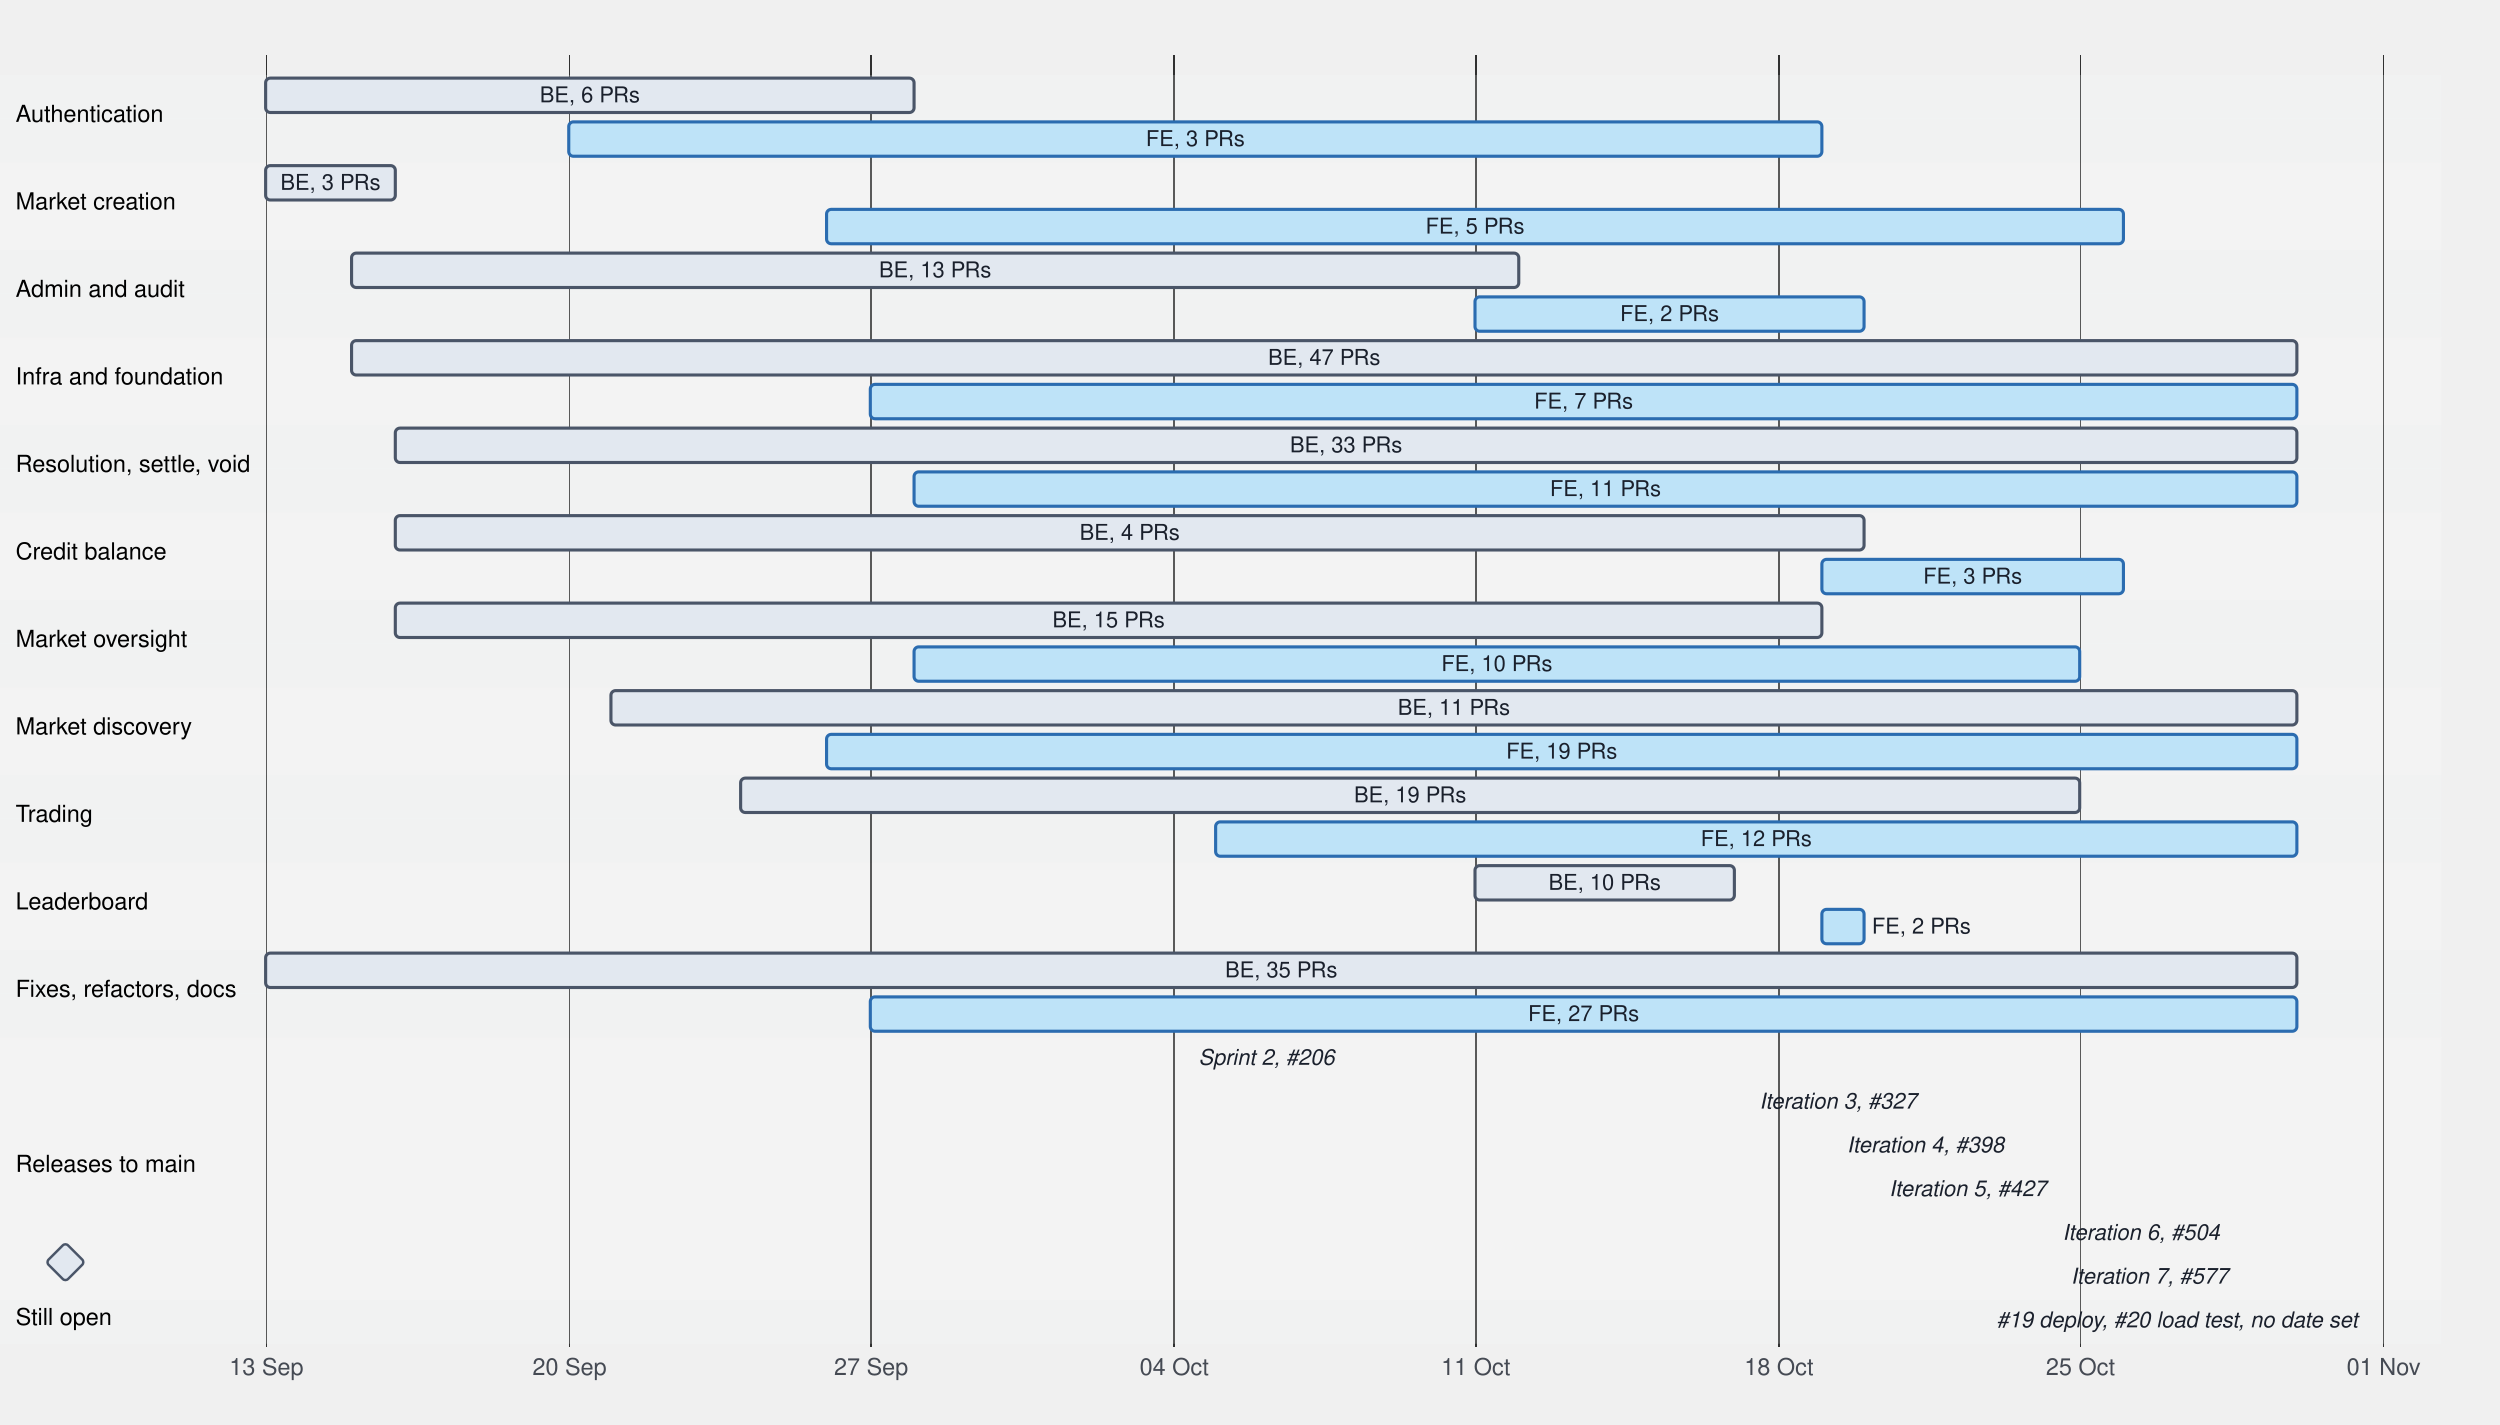
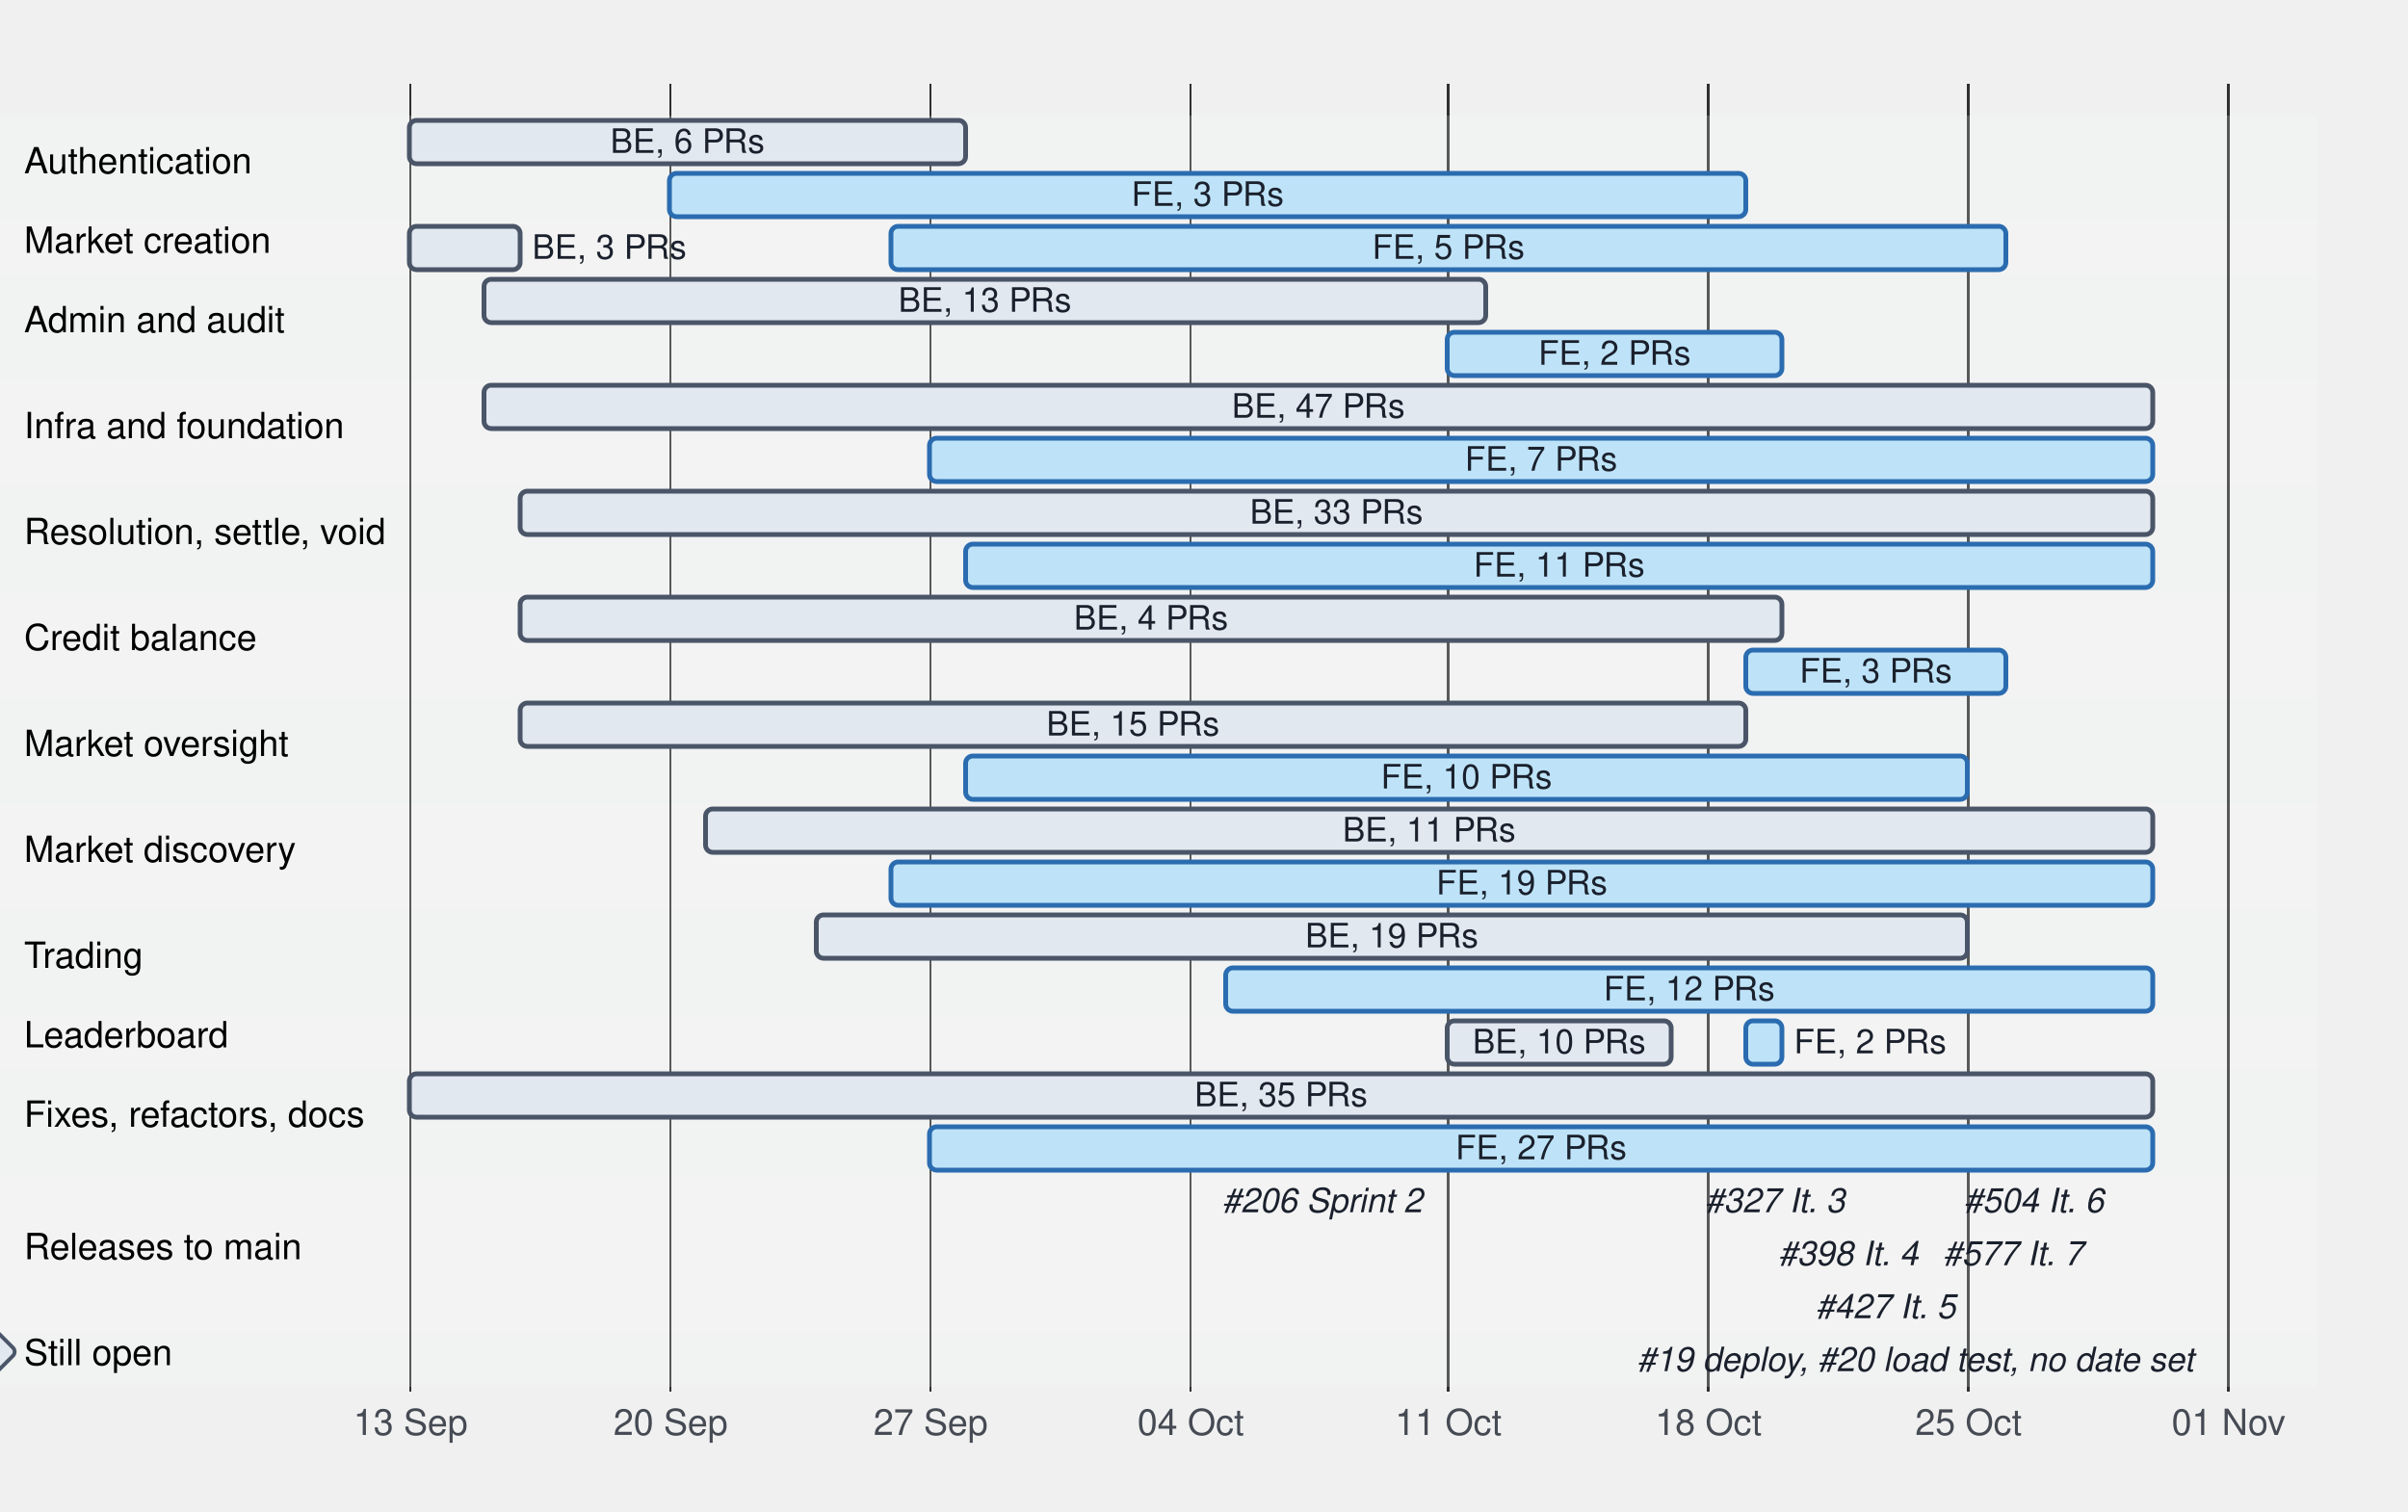
- <svg xmlns="http://www.w3.org/2000/svg" id="my-svg" width="1600" viewBox="0 0 1600 912" role="graphics-document document" aria-roledescription="gantt" style="background-color: white; max-width: 1600px; max-height: 1600px;">
+ <svg xmlns="http://www.w3.org/2000/svg" id="my-svg" width="1000" viewBox="0 0 1000 628" role="graphics-document document" aria-roledescription="gantt" style="background-color: white; max-width: 1000px; max-height: 1000px;">
  <style>#my-svg{font-family:Helvetica,Arial,sans-serif;font-size:16px;fill:#1A202C;}@keyframes edge-animation-frame{from{stroke-dashoffset:0;}}@keyframes dash{to{stroke-dashoffset:0;}}#my-svg .edge-animation-slow{stroke-dasharray:9,5!important;stroke-dashoffset:900;animation:dash 50s linear infinite;stroke-linecap:round;}#my-svg .edge-animation-fast{stroke-dasharray:9,5!important;stroke-dashoffset:900;animation:dash 20s linear infinite;stroke-linecap:round;}#my-svg .error-icon{fill:#FFFFFF;}#my-svg .error-text{fill:#000000;stroke:#000000;}#my-svg .edge-thickness-normal{stroke-width:1px;}#my-svg .edge-thickness-thick{stroke-width:3.5px;}#my-svg .edge-pattern-solid{stroke-dasharray:0;}#my-svg .edge-thickness-invisible{stroke-width:0;fill:none;}#my-svg .edge-pattern-dashed{stroke-dasharray:3;}#my-svg .edge-pattern-dotted{stroke-dasharray:2;}#my-svg .marker{fill:#4A5568;stroke:#4A5568;}#my-svg .marker.cross{stroke:#4A5568;}#my-svg svg{font-family:Helvetica,Arial,sans-serif;font-size:16px;}#my-svg p{margin:0;}#my-svg .mermaid-main-font{font-family:Helvetica,Arial,sans-serif;}#my-svg .exclude-range{fill:#eeeeee;}#my-svg .section{stroke:none;opacity:0.2;}#my-svg .section0{fill:#F7FAFC;}#my-svg .section2{fill:#F7FAFC;}#my-svg .section1,#my-svg .section3{fill:#FFFFFF;opacity:0.2;}#my-svg .sectionTitle0{fill:#000000;}#my-svg .sectionTitle1{fill:#000000;}#my-svg .sectionTitle2{fill:#000000;}#my-svg .sectionTitle3{fill:#000000;}#my-svg .sectionTitle{text-anchor:start;font-family:Helvetica,Arial,sans-serif;}#my-svg .grid .tick{stroke:#CBD5E0;opacity:0.8;shape-rendering:crispEdges;}#my-svg .grid .tick text{font-family:Helvetica,Arial,sans-serif;fill:#1A202C;}#my-svg .grid path{stroke-width:0;}#my-svg .today{fill:none;stroke:red;stroke-width:2px;}#my-svg .task{stroke-width:2;}#my-svg .taskText{text-anchor:middle;font-family:Helvetica,Arial,sans-serif;}#my-svg .taskTextOutsideRight{fill:#1A202C;text-anchor:start;font-family:Helvetica,Arial,sans-serif;}#my-svg .taskTextOutsideLeft{fill:#1A202C;text-anchor:end;}#my-svg .task.clickable{cursor:pointer;}#my-svg .taskText.clickable{cursor:pointer;fill:#003163!important;font-weight:bold;}#my-svg .taskTextOutsideLeft.clickable{cursor:pointer;fill:#003163!important;font-weight:bold;}#my-svg .taskTextOutsideRight.clickable{cursor:pointer;fill:#003163!important;font-weight:bold;}#my-svg .taskText0,#my-svg .taskText1,#my-svg .taskText2,#my-svg .taskText3{fill:#1A202C;}#my-svg .task0,#my-svg .task1,#my-svg .task2,#my-svg .task3{fill:#E2E8F0;stroke:#4A5568;}#my-svg .taskTextOutside0,#my-svg .taskTextOutside2{fill:#1A202C;}#my-svg .taskTextOutside1,#my-svg .taskTextOutside3{fill:#1A202C;}#my-svg .active0,#my-svg .active1,#my-svg .active2,#my-svg .active3{fill:#BEE3F8;stroke:#2B6CB0;}#my-svg .activeText0,#my-svg .activeText1,#my-svg .activeText2,#my-svg .activeText3{fill:#1A202C!important;}#my-svg .done0,#my-svg .done1,#my-svg .done2,#my-svg .done3{stroke:grey;fill:lightgrey;stroke-width:2;}#my-svg .doneText0,#my-svg .doneText1,#my-svg .doneText2,#my-svg .doneText3{fill:#1A202C!important;}#my-svg .doneText0.taskTextOutsideLeft,#my-svg .doneText0.taskTextOutsideRight,#my-svg .doneText1.taskTextOutsideLeft,#my-svg .doneText1.taskTextOutsideRight,#my-svg .doneText2.taskTextOutsideLeft,#my-svg .doneText2.taskTextOutsideRight,#my-svg .doneText3.taskTextOutsideLeft,#my-svg .doneText3.taskTextOutsideRight{fill:#1A202C!important;}#my-svg .crit0,#my-svg .crit1,#my-svg .crit2,#my-svg .crit3{stroke:#ff8888;fill:red;stroke-width:2;}#my-svg .activeCrit0,#my-svg .activeCrit1,#my-svg .activeCrit2,#my-svg .activeCrit3{stroke:#ff8888;fill:#BEE3F8;stroke-width:2;}#my-svg .doneCrit0,#my-svg .doneCrit1,#my-svg .doneCrit2,#my-svg .doneCrit3{stroke:#ff8888;fill:lightgrey;stroke-width:2;cursor:pointer;shape-rendering:crispEdges;}#my-svg .milestone{transform:rotate(45deg) scale(0.8,0.8);}#my-svg .milestoneText{font-style:italic;}#my-svg .doneCritText0,#my-svg .doneCritText1,#my-svg .doneCritText2,#my-svg .doneCritText3{fill:#1A202C!important;}#my-svg .doneCritText0.taskTextOutsideLeft,#my-svg .doneCritText0.taskTextOutsideRight,#my-svg .doneCritText1.taskTextOutsideLeft,#my-svg .doneCritText1.taskTextOutsideRight,#my-svg .doneCritText2.taskTextOutsideLeft,#my-svg .doneCritText2.taskTextOutsideRight,#my-svg .doneCritText3.taskTextOutsideLeft,#my-svg .doneCritText3.taskTextOutsideRight{fill:#1A202C!important;}#my-svg .vert{stroke:navy;}#my-svg .vertText{font-size:15px;text-anchor:middle;fill:navy!important;}#my-svg .activeCritText0,#my-svg .activeCritText1,#my-svg .activeCritText2,#my-svg .activeCritText3{fill:#1A202C!important;}#my-svg .titleText{text-anchor:middle;font-size:18px;fill:#000000;font-family:Helvetica,Arial,sans-serif;}#my-svg .node .neo-node{stroke:#4A5568;}#my-svg [data-look="neo"].node rect,#my-svg [data-look="neo"].cluster rect,#my-svg [data-look="neo"].node polygon{stroke:url(#my-svg-gradient);filter:drop-shadow( 1px 2px 2px rgba(185,185,185,1));}#my-svg [data-look="neo"].swimlane.cluster rect{filter:none;}#my-svg [data-look="neo"].node path{stroke:url(#my-svg-gradient);stroke-width:1px;}#my-svg [data-look="neo"].node .outer-path{filter:drop-shadow( 1px 2px 2px rgba(185,185,185,1));}#my-svg [data-look="neo"].node .neo-line path{stroke:#4A5568;filter:none;}#my-svg [data-look="neo"].node circle{stroke:url(#my-svg-gradient);filter:drop-shadow( 1px 2px 2px rgba(185,185,185,1));}#my-svg [data-look="neo"].node circle .state-start{fill:#000000;}#my-svg [data-look="neo"].icon-shape .icon{fill:url(#my-svg-gradient);filter:drop-shadow( 1px 2px 2px rgba(185,185,185,1));}#my-svg [data-look="neo"].icon-shape .icon-neo path{stroke:url(#my-svg-gradient);filter:drop-shadow( 1px 2px 2px rgba(185,185,185,1));}#my-svg .tick text{font-size:15px;}#my-svg .sectionTitle{font-size:15px;}#my-svg .taskText,#my-svg .taskTextOutsideRight,#my-svg .taskTextOutsideLeft{font-size:14px;}#my-svg :root{--mermaid-font-family:Helvetica,Arial,sans-serif;}</style>
  <g />
-   <g class="grid" transform="translate(170, 862)" fill="none" font-size="10" font-family="sans-serif" text-anchor="middle">
-     <path class="domain" stroke="currentColor" d="M0.5,-827V0.5H1355.5V-827" />
+   <g class="grid" transform="translate(170, 578)" fill="none" font-size="10" font-family="sans-serif" text-anchor="middle">
+     <path class="domain" stroke="currentColor" d="M0.5,-543V0.5H755.5V-543" />
    <g class="tick" opacity="1" transform="translate(0.5,0)">
-       <line stroke="currentColor" y2="-827" />
+       <line stroke="currentColor" y2="-543" />
      <text fill="#000" y="3" dy="1em" stroke="none" font-size="10" style="text-anchor: middle;">13 Sep</text>
    </g>
-     <g class="tick" opacity="1" transform="translate(194.5,0)">
-       <line stroke="currentColor" y2="-827" />
+     <g class="tick" opacity="1" transform="translate(108.5,0)">
+       <line stroke="currentColor" y2="-543" />
      <text fill="#000" y="3" dy="1em" stroke="none" font-size="10" style="text-anchor: middle;">20 Sep</text>
    </g>
-     <g class="tick" opacity="1" transform="translate(387.5,0)">
-       <line stroke="currentColor" y2="-827" />
+     <g class="tick" opacity="1" transform="translate(216.5,0)">
+       <line stroke="currentColor" y2="-543" />
      <text fill="#000" y="3" dy="1em" stroke="none" font-size="10" style="text-anchor: middle;">27 Sep</text>
    </g>
-     <g class="tick" opacity="1" transform="translate(581.5,0)">
-       <line stroke="currentColor" y2="-827" />
+     <g class="tick" opacity="1" transform="translate(324.5,0)">
+       <line stroke="currentColor" y2="-543" />
      <text fill="#000" y="3" dy="1em" stroke="none" font-size="10" style="text-anchor: middle;">04 Oct</text>
    </g>
-     <g class="tick" opacity="1" transform="translate(774.5,0)">
-       <line stroke="currentColor" y2="-827" />
+     <g class="tick" opacity="1" transform="translate(431.5,0)">
+       <line stroke="currentColor" y2="-543" />
      <text fill="#000" y="3" dy="1em" stroke="none" font-size="10" style="text-anchor: middle;">11 Oct</text>
    </g>
-     <g class="tick" opacity="1" transform="translate(968.5,0)">
-       <line stroke="currentColor" y2="-827" />
+     <g class="tick" opacity="1" transform="translate(539.5,0)">
+       <line stroke="currentColor" y2="-543" />
      <text fill="#000" y="3" dy="1em" stroke="none" font-size="10" style="text-anchor: middle;">18 Oct</text>
    </g>
-     <g class="tick" opacity="1" transform="translate(1161.5,0)">
-       <line stroke="currentColor" y2="-827" />
+     <g class="tick" opacity="1" transform="translate(647.5,0)">
+       <line stroke="currentColor" y2="-543" />
      <text fill="#000" y="3" dy="1em" stroke="none" font-size="10" style="text-anchor: middle;">25 Oct</text>
    </g>
-     <g class="tick" opacity="1" transform="translate(1355.5,0)">
-       <line stroke="currentColor" y2="-827" />
+     <g class="tick" opacity="1" transform="translate(755.5,0)">
+       <line stroke="currentColor" y2="-543" />
      <text fill="#000" y="3" dy="1em" stroke="none" font-size="10" style="text-anchor: middle;">01 Nov</text>
    </g>
  </g>
  <g>
-     <rect x="0" y="48" width="1562.5" height="28" class="section section0" />
-     <rect x="0" y="104" width="1562.5" height="28" class="section section1" />
-     <rect x="0" y="608" width="1562.5" height="28" class="section section2" />
-     <rect x="0" y="160" width="1562.5" height="28" class="section section2" />
-     <rect x="0" y="216" width="1562.5" height="28" class="section section3" />
-     <rect x="0" y="272" width="1562.5" height="28" class="section section0" />
-     <rect x="0" y="328" width="1562.5" height="28" class="section section1" />
-     <rect x="0" y="384" width="1562.5" height="28" class="section section2" />
-     <rect x="0" y="76" width="1562.5" height="28" class="section section0" />
-     <rect x="0" y="440" width="1562.5" height="28" class="section section3" />
-     <rect x="0" y="496" width="1562.5" height="28" class="section section0" />
-     <rect x="0" y="132" width="1562.5" height="28" class="section section1" />
-     <rect x="0" y="468" width="1562.5" height="28" class="section section3" />
-     <rect x="0" y="244" width="1562.5" height="28" class="section section3" />
-     <rect x="0" y="636" width="1562.5" height="28" class="section section2" />
-     <rect x="0" y="300" width="1562.5" height="28" class="section section0" />
-     <rect x="0" y="412" width="1562.5" height="28" class="section section2" />
-     <rect x="0" y="664" width="1562.5" height="28" class="section section3" />
-     <rect x="0" y="524" width="1562.5" height="28" class="section section0" />
-     <rect x="0" y="188" width="1562.5" height="28" class="section section2" />
-     <rect x="0" y="552" width="1562.5" height="28" class="section section1" />
-     <rect x="0" y="692" width="1562.5" height="28" class="section section3" />
-     <rect x="0" y="356" width="1562.5" height="28" class="section section1" />
-     <rect x="0" y="580" width="1562.5" height="28" class="section section1" />
-     <rect x="0" y="720" width="1562.5" height="28" class="section section3" />
-     <rect x="0" y="748" width="1562.5" height="28" class="section section3" />
-     <rect x="0" y="776" width="1562.5" height="28" class="section section3" />
-     <rect x="0" y="804" width="1562.5" height="28" class="section section3" />
-     <rect x="0" y="832" width="1562.5" height="28" class="section section0" />
+     <rect x="0" y="48" width="962.5" height="22" class="section section0" />
+     <rect x="0" y="92" width="962.5" height="22" class="section section1" />
+     <rect x="0" y="444" width="962.5" height="22" class="section section2" />
+     <rect x="0" y="114" width="962.5" height="22" class="section section2" />
+     <rect x="0" y="158" width="962.5" height="22" class="section section3" />
+     <rect x="0" y="202" width="962.5" height="22" class="section section0" />
+     <rect x="0" y="246" width="962.5" height="22" class="section section1" />
+     <rect x="0" y="290" width="962.5" height="22" class="section section2" />
+     <rect x="0" y="70" width="962.5" height="22" class="section section0" />
+     <rect x="0" y="334" width="962.5" height="22" class="section section3" />
+     <rect x="0" y="378" width="962.5" height="22" class="section section0" />
+     <rect x="0" y="356" width="962.5" height="22" class="section section3" />
+     <rect x="0" y="180" width="962.5" height="22" class="section section3" />
+     <rect x="0" y="466" width="962.5" height="22" class="section section2" />
+     <rect x="0" y="224" width="962.5" height="22" class="section section0" />
+     <rect x="0" y="312" width="962.5" height="22" class="section section2" />
+     <rect x="0" y="488" width="962.5" height="22" class="section section3" />
+     <rect x="0" y="400" width="962.5" height="22" class="section section0" />
+     <rect x="0" y="136" width="962.5" height="22" class="section section2" />
+     <rect x="0" y="422" width="962.5" height="22" class="section section1" />
+     <rect x="0" y="510" width="962.5" height="22" class="section section3" />
+     <rect x="0" y="532" width="962.5" height="22" class="section section3" />
+     <rect x="0" y="268" width="962.5" height="22" class="section section1" />
+     <rect x="0" y="554" width="962.5" height="22" class="section section0" />
  </g>
  <g>
-     <rect id="my-svg-task1" rx="3" ry="3" x="170" y="50" width="415" height="22" transform-origin="377.5px 61px" class="task task0" />
-     <rect id="my-svg-task3" rx="3" ry="3" x="170" y="106" width="83" height="22" transform-origin="211.5px 117px" class="task task1" />
-     <rect id="my-svg-task21" rx="3" ry="3" x="170" y="610" width="1300" height="22" transform-origin="820px 621px" class="task task2" />
-     <rect id="my-svg-task5" rx="3" ry="3" x="225" y="162" width="747" height="22" transform-origin="598.5px 173px" class="task task2" />
-     <rect id="my-svg-task7" rx="3" ry="3" x="225" y="218" width="1245" height="22" transform-origin="847.5px 229px" class="task task3" />
-     <rect id="my-svg-task9" rx="3" ry="3" x="253" y="274" width="1217" height="22" transform-origin="861.5px 285px" class="task task0" />
-     <rect id="my-svg-task11" rx="3" ry="3" x="253" y="330" width="940" height="22" transform-origin="723px 341px" class="task task1" />
-     <rect id="my-svg-task13" rx="3" ry="3" x="253" y="386" width="913" height="22" transform-origin="709.5px 397px" class="task task2" />
-     <rect id="my-svg-task2" rx="3" ry="3" x="364" y="78" width="802" height="22" transform-origin="765px 89px" class="task active0" />
-     <rect id="my-svg-task15" rx="3" ry="3" x="391" y="442" width="1079" height="22" transform-origin="930.5px 453px" class="task task3" />
-     <rect id="my-svg-task17" rx="3" ry="3" x="474" y="498" width="857" height="22" transform-origin="902.5px 509px" class="task task0" />
-     <rect id="my-svg-task4" rx="3" ry="3" x="529" y="134" width="830" height="22" transform-origin="944px 145px" class="task active1" />
-     <rect id="my-svg-task16" rx="3" ry="3" x="529" y="470" width="941" height="22" transform-origin="999.5px 481px" class="task active3" />
-     <rect id="my-svg-task8" rx="3" ry="3" x="557" y="246" width="913" height="22" transform-origin="1013.5px 257px" class="task active3" />
-     <rect id="my-svg-task22" rx="3" ry="3" x="557" y="638" width="913" height="22" transform-origin="1013.5px 649px" class="task active2" />
-     <rect id="my-svg-task10" rx="3" ry="3" x="585" y="302" width="885" height="22" transform-origin="1027.5px 313px" class="task active0" />
-     <rect id="my-svg-task14" rx="3" ry="3" x="585" y="414" width="746" height="22" transform-origin="958px 425px" class="task active2" />
-     <rect id="my-svg-task23" rx="3" ry="3" x="740" y="666" width="22" height="22" transform-origin="751px 677px" class="task milestone  task3" />
-     <rect id="my-svg-task18" rx="3" ry="3" x="778" y="526" width="692" height="22" transform-origin="1124px 537px" class="task active0" />
-     <rect id="my-svg-task6" rx="3" ry="3" x="944" y="190" width="249" height="22" transform-origin="1068.5px 201px" class="task active2" />
-     <rect id="my-svg-task19" rx="3" ry="3" x="944" y="554" width="166" height="22" transform-origin="1027px 565px" class="task task1" />
-     <rect id="my-svg-task24" rx="3" ry="3" x="1099" y="694" width="22" height="22" transform-origin="1110px 705px" class="task milestone  task3" />
-     <rect id="my-svg-task12" rx="3" ry="3" x="1166" y="358" width="193" height="22" transform-origin="1262.5px 369px" class="task active1" />
-     <rect id="my-svg-task20" rx="3" ry="3" x="1166" y="582" width="27" height="22" transform-origin="1179.5px 593px" class="task active1" />
-     <rect id="my-svg-task25" rx="3" ry="3" x="1155" y="722" width="22" height="22" transform-origin="1166px 733px" class="task milestone  task3" />
-     <rect id="my-svg-task26" rx="3" ry="3" x="1182" y="750" width="22" height="22" transform-origin="1193px 761px" class="task milestone  task3" />
-     <rect id="my-svg-task27" rx="3" ry="3" x="1293" y="778" width="22" height="22" transform-origin="1304px 789px" class="task milestone  task3" />
-     <rect id="my-svg-task28" rx="3" ry="3" x="1431" y="806" width="22" height="22" transform-origin="1442px 817px" class="task milestone  task3" />
-     <rect id="my-svg-task29" rx="3" ry="3" x="1514" y="834" width="22" height="22" transform-origin="1525px 845px" class="task milestone  crit0" />
-     <text id="my-svg-task1-text" font-size="13" x="377.5" y="65.5" class="taskText taskText0  width-60.46630859375">BE, 6 PRs </text>
-     <text id="my-svg-task3-text" font-size="13" x="211.5" y="121.5" class="taskText taskText1  width-60.46630859375">BE, 3 PRs </text>
-     <text id="my-svg-task21-text" font-size="13" x="820" y="625.5" class="taskText taskText2  width-67.6962890625">BE, 35 PRs </text>
-     <text id="my-svg-task5-text" font-size="13" x="598.5" y="177.5" class="taskText taskText2  width-67.6962890625">BE, 13 PRs </text>
-     <text id="my-svg-task7-text" font-size="13" x="847.5" y="233.5" class="taskText taskText3  width-67.6962890625">BE, 47 PRs </text>
-     <text id="my-svg-task9-text" font-size="13" x="861.5" y="289.5" class="taskText taskText0  width-67.6962890625">BE, 33 PRs </text>
-     <text id="my-svg-task11-text" font-size="13" x="723" y="345.5" class="taskText taskText1  width-60.46630859375">BE, 4 PRs </text>
-     <text id="my-svg-task13-text" font-size="13" x="709.5" y="401.5" class="taskText taskText2  width-67.6962890625">BE, 15 PRs </text>
-     <text id="my-svg-task2-text" font-size="13" x="765" y="93.5" class="taskText taskText0 activeText0 width-59.736328125">FE, 3 PRs </text>
-     <text id="my-svg-task15-text" font-size="13" x="930.5" y="457.5" class="taskText taskText3  width-66.7314453125">BE, 11 PRs </text>
-     <text id="my-svg-task17-text" font-size="13" x="902.5" y="513.5" class="taskText taskText0  width-67.6962890625">BE, 19 PRs </text>
-     <text id="my-svg-task4-text" font-size="13" x="944" y="149.5" class="taskText taskText1 activeText1 width-59.736328125">FE, 5 PRs </text>
-     <text id="my-svg-task16-text" font-size="13" x="999.5" y="485.5" class="taskText taskText3 activeText3 width-66.96630859375">FE, 19 PRs </text>
-     <text id="my-svg-task8-text" font-size="13" x="1013.5" y="261.5" class="taskText taskText3 activeText3 width-59.736328125">FE, 7 PRs </text>
-     <text id="my-svg-task22-text" font-size="13" x="1013.5" y="653.5" class="taskText taskText2 activeText2 width-66.96630859375">FE, 27 PRs </text>
-     <text id="my-svg-task10-text" font-size="13" x="1027.5" y="317.5" class="taskText taskText0 activeText0 width-66.00146484375">FE, 11 PRs </text>
-     <text id="my-svg-task14-text" font-size="13" x="958" y="429.5" class="taskText taskText2 activeText2 width-66.96630859375">FE, 10 PRs </text>
-     <text id="my-svg-task23-text" font-size="13" x="767" y="681.5" class="taskTextOutsideRight taskTextOutside3  milestoneText width-80.953125">Sprint 2, #206    </text>
-     <text id="my-svg-task18-text" font-size="13" x="1124" y="541.5" class="taskText taskText0 activeText0 width-66.96630859375">FE, 12 PRs </text>
-     <text id="my-svg-task6-text" font-size="13" x="1068.5" y="205.5" class="taskText taskText2 activeText2 width-59.736328125">FE, 2 PRs </text>
-     <text id="my-svg-task19-text" font-size="13" x="1027" y="569.5" class="taskText taskText1  width-67.6962890625">BE, 10 PRs </text>
-     <text id="my-svg-task24-text" font-size="13" x="1126" y="709.5" class="taskTextOutsideRight taskTextOutside3  milestoneText width-93.96875">Iteration 3, #327 </text>
-     <text id="my-svg-task12-text" font-size="13" x="1262.5" y="373.5" class="taskText taskText1 activeText1 width-59.736328125">FE, 3 PRs </text>
-     <text id="my-svg-task20-text" font-size="13" x="1198" y="597.5" class="taskTextOutsideRight taskTextOutside1 activeText1 width-59.736328125">FE, 2 PRs </text>
-     <text id="my-svg-task25-text" font-size="13" x="1182" y="737.5" class="taskTextOutsideRight taskTextOutside3  milestoneText width-93.96875">Iteration 4, #398 </text>
-     <text id="my-svg-task26-text" font-size="13" x="1209" y="765.5" class="taskTextOutsideRight taskTextOutside3  milestoneText width-93.96875">Iteration 5, #427 </text>
-     <text id="my-svg-task27-text" font-size="13" x="1320" y="793.5" class="taskTextOutsideRight taskTextOutside3  milestoneText width-94.72802734375">Iteration 6, #504 </text>
-     <text id="my-svg-task28-text" font-size="13" x="1426" y="821.5" class="taskTextOutsideLeft taskTextOutside3  milestoneText">Iteration 7, #577 </text>
-     <text id="my-svg-task29-text" font-size="13" x="1509" y="849.5" class="taskTextOutsideLeft taskTextOutside0  critText0 milestoneText">#19 deploy, #20 load test, no date set </text>
+     <rect id="my-svg-task1" rx="3" ry="3" x="170" y="50" width="231" height="18" transform-origin="285.5px 59px" class="task task0" />
+     <rect id="my-svg-task3" rx="3" ry="3" x="170" y="94" width="46" height="18" transform-origin="193px 103px" class="task task1" />
+     <rect id="my-svg-task21" rx="3" ry="3" x="170" y="446" width="724" height="18" transform-origin="532px 455px" class="task task2" />
+     <rect id="my-svg-task5" rx="3" ry="3" x="201" y="116" width="416" height="18" transform-origin="409px 125px" class="task task2" />
+     <rect id="my-svg-task7" rx="3" ry="3" x="201" y="160" width="693" height="18" transform-origin="547.5px 169px" class="task task3" />
+     <rect id="my-svg-task9" rx="3" ry="3" x="216" y="204" width="678" height="18" transform-origin="555px 213px" class="task task0" />
+     <rect id="my-svg-task11" rx="3" ry="3" x="216" y="248" width="524" height="18" transform-origin="478px 257px" class="task task1" />
+     <rect id="my-svg-task13" rx="3" ry="3" x="216" y="292" width="509" height="18" transform-origin="470.5px 301px" class="task task2" />
+     <rect id="my-svg-task2" rx="3" ry="3" x="278" y="72" width="447" height="18" transform-origin="501.5px 81px" class="task active0" />
+     <rect id="my-svg-task15" rx="3" ry="3" x="293" y="336" width="601" height="18" transform-origin="593.5px 345px" class="task task3" />
+     <rect id="my-svg-task17" rx="3" ry="3" x="339" y="380" width="478" height="18" transform-origin="578px 389px" class="task task0" />
+     <rect id="my-svg-task4" rx="3" ry="3" x="370" y="94" width="463" height="18" transform-origin="601.5px 103px" class="task active1" />
+     <rect id="my-svg-task16" rx="3" ry="3" x="370" y="358" width="524" height="18" transform-origin="632px 367px" class="task active3" />
+     <rect id="my-svg-task8" rx="3" ry="3" x="386" y="182" width="508" height="18" transform-origin="640px 191px" class="task active3" />
+     <rect id="my-svg-task22" rx="3" ry="3" x="386" y="468" width="508" height="18" transform-origin="640px 477px" class="task active2" />
+     <rect id="my-svg-task10" rx="3" ry="3" x="401" y="226" width="493" height="18" transform-origin="647.5px 235px" class="task active0" />
+     <rect id="my-svg-task14" rx="3" ry="3" x="401" y="314" width="416" height="18" transform-origin="609px 323px" class="task active2" />
+     <rect id="my-svg-task23" rx="3" ry="3" x="484.5" y="490" width="18" height="18" transform-origin="493.5px 499px" class="task milestone  task3" />
+     <rect id="my-svg-task18" rx="3" ry="3" x="509" y="402" width="385" height="18" transform-origin="701.5px 411px" class="task active0" />
+     <rect id="my-svg-task6" rx="3" ry="3" x="601" y="138" width="139" height="18" transform-origin="670.5px 147px" class="task active2" />
+     <rect id="my-svg-task19" rx="3" ry="3" x="601" y="424" width="93" height="18" transform-origin="647.5px 433px" class="task task1" />
+     <rect id="my-svg-task24" rx="3" ry="3" x="685" y="490" width="18" height="18" transform-origin="694px 499px" class="task milestone  task3" />
+     <rect id="my-svg-task25" rx="3" ry="3" x="715.5" y="512" width="18" height="18" transform-origin="724.5px 521px" class="task milestone  task3" />
+     <rect id="my-svg-task26" rx="3" ry="3" x="731" y="534" width="18" height="18" transform-origin="740px 543px" class="task milestone  task3" />
+     <rect id="my-svg-task12" rx="3" ry="3" x="725" y="270" width="108" height="18" transform-origin="779px 279px" class="task active1" />
+     <rect id="my-svg-task20" rx="3" ry="3" x="725" y="424" width="15" height="18" transform-origin="732.5px 433px" class="task active1" />
+     <rect id="my-svg-task28" rx="3" ry="3" x="792.5" y="490" width="18" height="18" transform-origin="801.5px 499px" class="task milestone  task3" />
+     <rect id="my-svg-task27" rx="3" ry="3" x="870" y="512" width="18" height="18" transform-origin="879px 521px" class="task milestone  task3" />
+     <rect id="my-svg-task29" rx="3" ry="3" x="916" y="556" width="18" height="18" transform-origin="925px 565px" class="task milestone  crit0" />
+     <text id="my-svg-task1-text" font-size="13" x="285.5" y="63.5" class="taskText taskText0  width-60.46630859375">BE, 6 PRs </text>
+     <text id="my-svg-task3-text" font-size="13" x="221" y="107.5" class="taskTextOutsideRight taskTextOutside1  width-60.46630859375">BE, 3 PRs </text>
+     <text id="my-svg-task21-text" font-size="13" x="532" y="459.5" class="taskText taskText2  width-67.6962890625">BE, 35 PRs </text>
+     <text id="my-svg-task5-text" font-size="13" x="409" y="129.5" class="taskText taskText2  width-67.6962890625">BE, 13 PRs </text>
+     <text id="my-svg-task7-text" font-size="13" x="547.5" y="173.5" class="taskText taskText3  width-67.6962890625">BE, 47 PRs </text>
+     <text id="my-svg-task9-text" font-size="13" x="555" y="217.5" class="taskText taskText0  width-67.6962890625">BE, 33 PRs </text>
+     <text id="my-svg-task11-text" font-size="13" x="478" y="261.5" class="taskText taskText1  width-60.46630859375">BE, 4 PRs </text>
+     <text id="my-svg-task13-text" font-size="13" x="470.5" y="305.5" class="taskText taskText2  width-67.6962890625">BE, 15 PRs </text>
+     <text id="my-svg-task2-text" font-size="13" x="501.5" y="85.5" class="taskText taskText0 activeText0 width-59.736328125">FE, 3 PRs </text>
+     <text id="my-svg-task15-text" font-size="13" x="593.5" y="349.5" class="taskText taskText3  width-66.7314453125">BE, 11 PRs </text>
+     <text id="my-svg-task17-text" font-size="13" x="578" y="393.5" class="taskText taskText0  width-67.6962890625">BE, 19 PRs </text>
+     <text id="my-svg-task4-text" font-size="13" x="601.5" y="107.5" class="taskText taskText1 activeText1 width-59.736328125">FE, 5 PRs </text>
+     <text id="my-svg-task16-text" font-size="13" x="632" y="371.5" class="taskText taskText3 activeText3 width-66.96630859375">FE, 19 PRs </text>
+     <text id="my-svg-task8-text" font-size="13" x="640" y="195.5" class="taskText taskText3 activeText3 width-59.736328125">FE, 7 PRs </text>
+     <text id="my-svg-task22-text" font-size="13" x="640" y="481.5" class="taskText taskText2 activeText2 width-66.96630859375">FE, 27 PRs </text>
+     <text id="my-svg-task10-text" font-size="13" x="647.5" y="239.5" class="taskText taskText0 activeText0 width-66.00146484375">FE, 11 PRs </text>
+     <text id="my-svg-task14-text" font-size="13" x="609" y="327.5" class="taskText taskText2 activeText2 width-66.96630859375">FE, 10 PRs </text>
+     <text id="my-svg-task23-text" font-size="13" x="507.5" y="503.5" class="taskTextOutsideRight taskTextOutside3  milestoneText width-78.34375">#206 Sprint 2  </text>
+     <text id="my-svg-task18-text" font-size="13" x="701.5" y="415.5" class="taskText taskText0 activeText0 width-66.96630859375">FE, 12 PRs </text>
+     <text id="my-svg-task6-text" font-size="13" x="670.5" y="151.5" class="taskText taskText2 activeText2 width-59.736328125">FE, 2 PRs </text>
+     <text id="my-svg-task19-text" font-size="13" x="647.5" y="437.5" class="taskText taskText1  width-67.6962890625">BE, 10 PRs </text>
+     <text id="my-svg-task24-text" font-size="13" x="708" y="503.5" class="taskTextOutsideRight taskTextOutside3  milestoneText width-55.21875">#327 It. 3    </text>
+     <text id="my-svg-task25-text" font-size="13" x="738.5" y="525.5" class="taskTextOutsideRight taskTextOutside3  milestoneText width-55.97900390625">#398 It. 4    </text>
+     <text id="my-svg-task26-text" font-size="13" x="754" y="547.5" class="taskTextOutsideRight taskTextOutside3  milestoneText width-55.21875">#427 It. 5    </text>
+     <text id="my-svg-task12-text" font-size="13" x="779" y="283.5" class="taskText taskText1 activeText1 width-59.736328125">FE, 3 PRs </text>
+     <text id="my-svg-task20-text" font-size="13" x="745" y="437.5" class="taskTextOutsideRight taskTextOutside1 activeText1 width-59.736328125">FE, 2 PRs </text>
+     <text id="my-svg-task28-text" font-size="13" x="815.5" y="503.5" class="taskTextOutsideRight taskTextOutside3  milestoneText width-55.21875">#504 It. 6    </text>
+     <text id="my-svg-task27-text" font-size="13" x="865" y="525.5" class="taskTextOutsideLeft taskTextOutside3  milestoneText">#577 It. 7    </text>
+     <text id="my-svg-task29-text" font-size="13" x="911" y="569.5" class="taskTextOutsideLeft taskTextOutside0  critText0 milestoneText">#19 deploy, #20 load test, no date set </text>
  </g>
  <g>
-     <text dy="0em" x="10" y="78" font-size="14" class="sectionTitle sectionTitle0">
+     <text dy="0em" x="10" y="72" font-size="14" class="sectionTitle sectionTitle0">
      <tspan alignment-baseline="central" x="10">Authentication</tspan>
    </text>
-     <text dy="0em" x="10" y="134" font-size="14" class="sectionTitle sectionTitle1">
+     <text dy="0em" x="10" y="105" font-size="14" class="sectionTitle sectionTitle1">
      <tspan alignment-baseline="central" x="10">Market creation</tspan>
    </text>
-     <text dy="0em" x="10" y="190" font-size="14" class="sectionTitle sectionTitle2">
+     <text dy="0em" x="10" y="138" font-size="14" class="sectionTitle sectionTitle2">
      <tspan alignment-baseline="central" x="10">Admin and audit</tspan>
    </text>
-     <text dy="0em" x="10" y="246" font-size="14" class="sectionTitle sectionTitle3">
+     <text dy="0em" x="10" y="182" font-size="14" class="sectionTitle sectionTitle3">
      <tspan alignment-baseline="central" x="10">Infra and foundation</tspan>
    </text>
-     <text dy="0em" x="10" y="302" font-size="14" class="sectionTitle sectionTitle0">
+     <text dy="0em" x="10" y="226" font-size="14" class="sectionTitle sectionTitle0">
      <tspan alignment-baseline="central" x="10">Resolution, settle, void</tspan>
    </text>
-     <text dy="0em" x="10" y="358" font-size="14" class="sectionTitle sectionTitle1">
+     <text dy="0em" x="10" y="270" font-size="14" class="sectionTitle sectionTitle1">
      <tspan alignment-baseline="central" x="10">Credit balance</tspan>
    </text>
-     <text dy="0em" x="10" y="414" font-size="14" class="sectionTitle sectionTitle2">
+     <text dy="0em" x="10" y="314" font-size="14" class="sectionTitle sectionTitle2">
      <tspan alignment-baseline="central" x="10">Market oversight</tspan>
    </text>
-     <text dy="0em" x="10" y="470" font-size="14" class="sectionTitle sectionTitle3">
+     <text dy="0em" x="10" y="358" font-size="14" class="sectionTitle sectionTitle3">
      <tspan alignment-baseline="central" x="10">Market discovery</tspan>
    </text>
-     <text dy="0em" x="10" y="526" font-size="14" class="sectionTitle sectionTitle0">
+     <text dy="0em" x="10" y="402" font-size="14" class="sectionTitle sectionTitle0">
      <tspan alignment-baseline="central" x="10">Trading</tspan>
    </text>
-     <text dy="0em" x="10" y="582" font-size="14" class="sectionTitle sectionTitle1">
+     <text dy="0em" x="10" y="435" font-size="14" class="sectionTitle sectionTitle1">
      <tspan alignment-baseline="central" x="10">Leaderboard</tspan>
    </text>
-     <text dy="0em" x="10" y="638" font-size="14" class="sectionTitle sectionTitle2">
+     <text dy="0em" x="10" y="468" font-size="14" class="sectionTitle sectionTitle2">
      <tspan alignment-baseline="central" x="10">Fixes, refactors, docs</tspan>
    </text>
-     <text dy="0em" x="10" y="750" font-size="14" class="sectionTitle sectionTitle3">
+     <text dy="0em" x="10" y="523" font-size="14" class="sectionTitle sectionTitle3">
      <tspan alignment-baseline="central" x="10">Releases to main</tspan>
    </text>
-     <text dy="0em" x="10" y="848" font-size="14" class="sectionTitle sectionTitle0">
+     <text dy="0em" x="10" y="567" font-size="14" class="sectionTitle sectionTitle0">
      <tspan alignment-baseline="central" x="10">Still open</tspan>
    </text>
  </g>
-   <text x="800" y="25" class="titleText" />
+   <text x="500" y="25" class="titleText" />
</svg>
